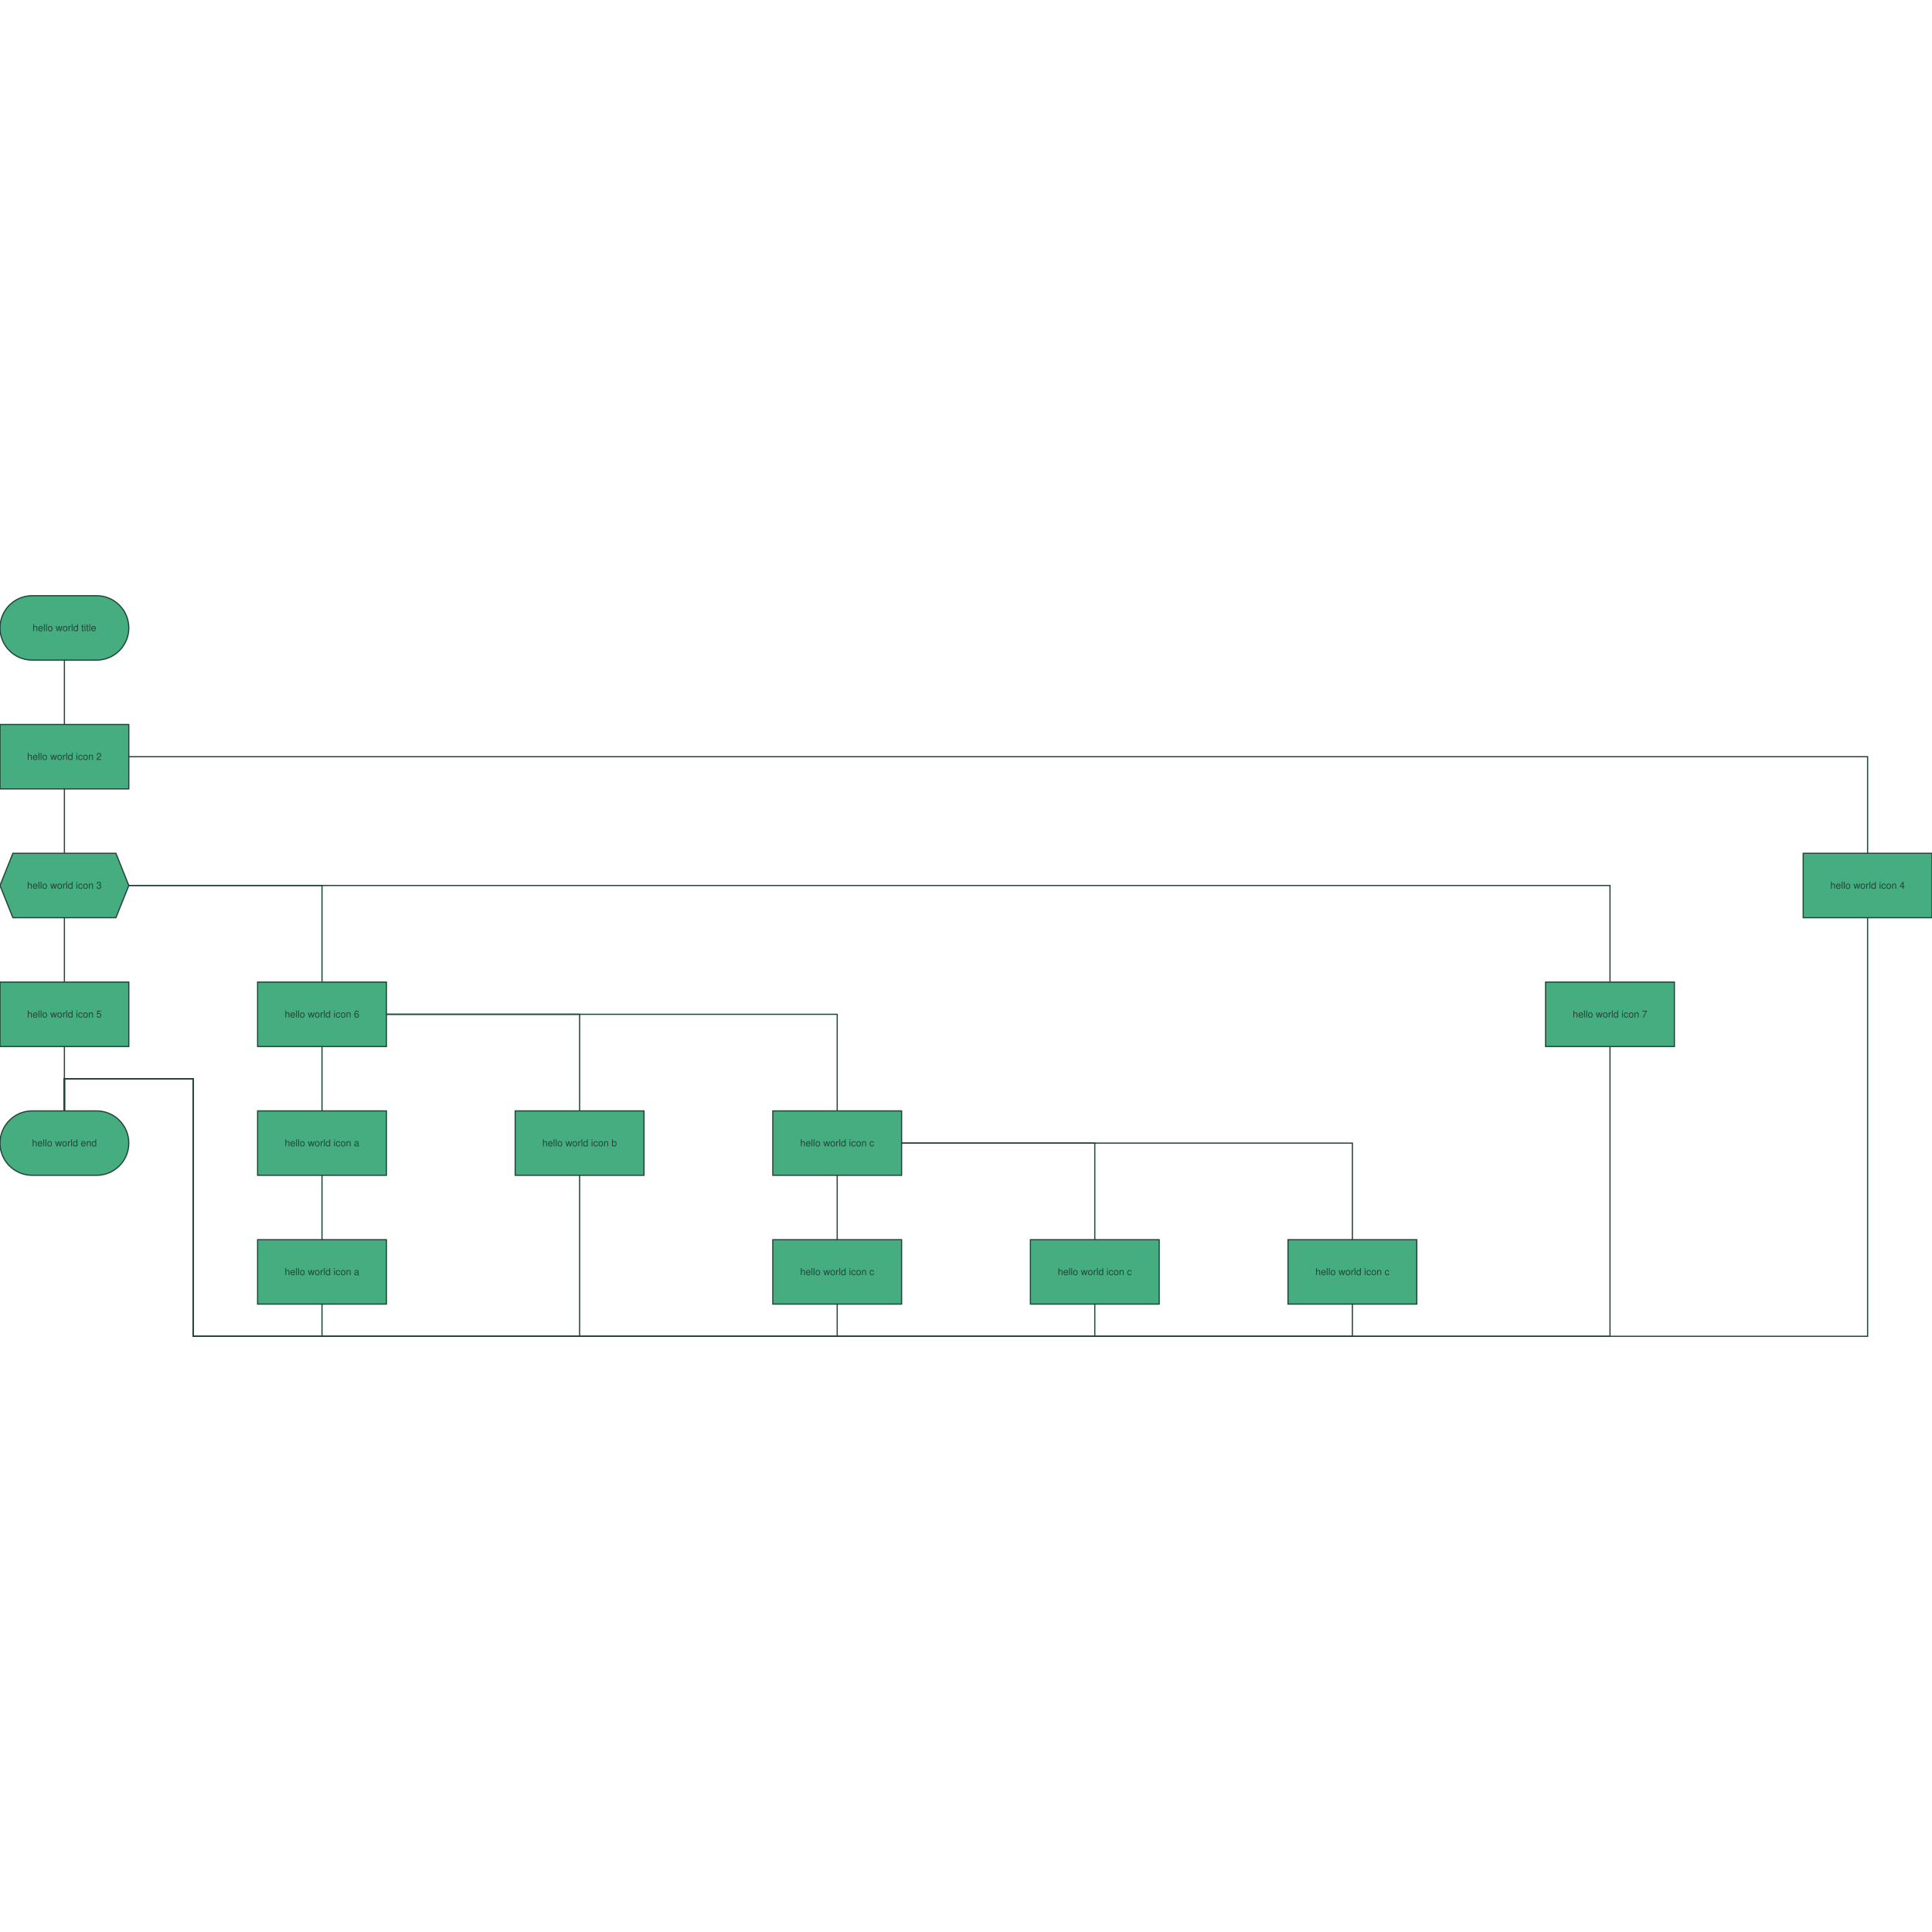
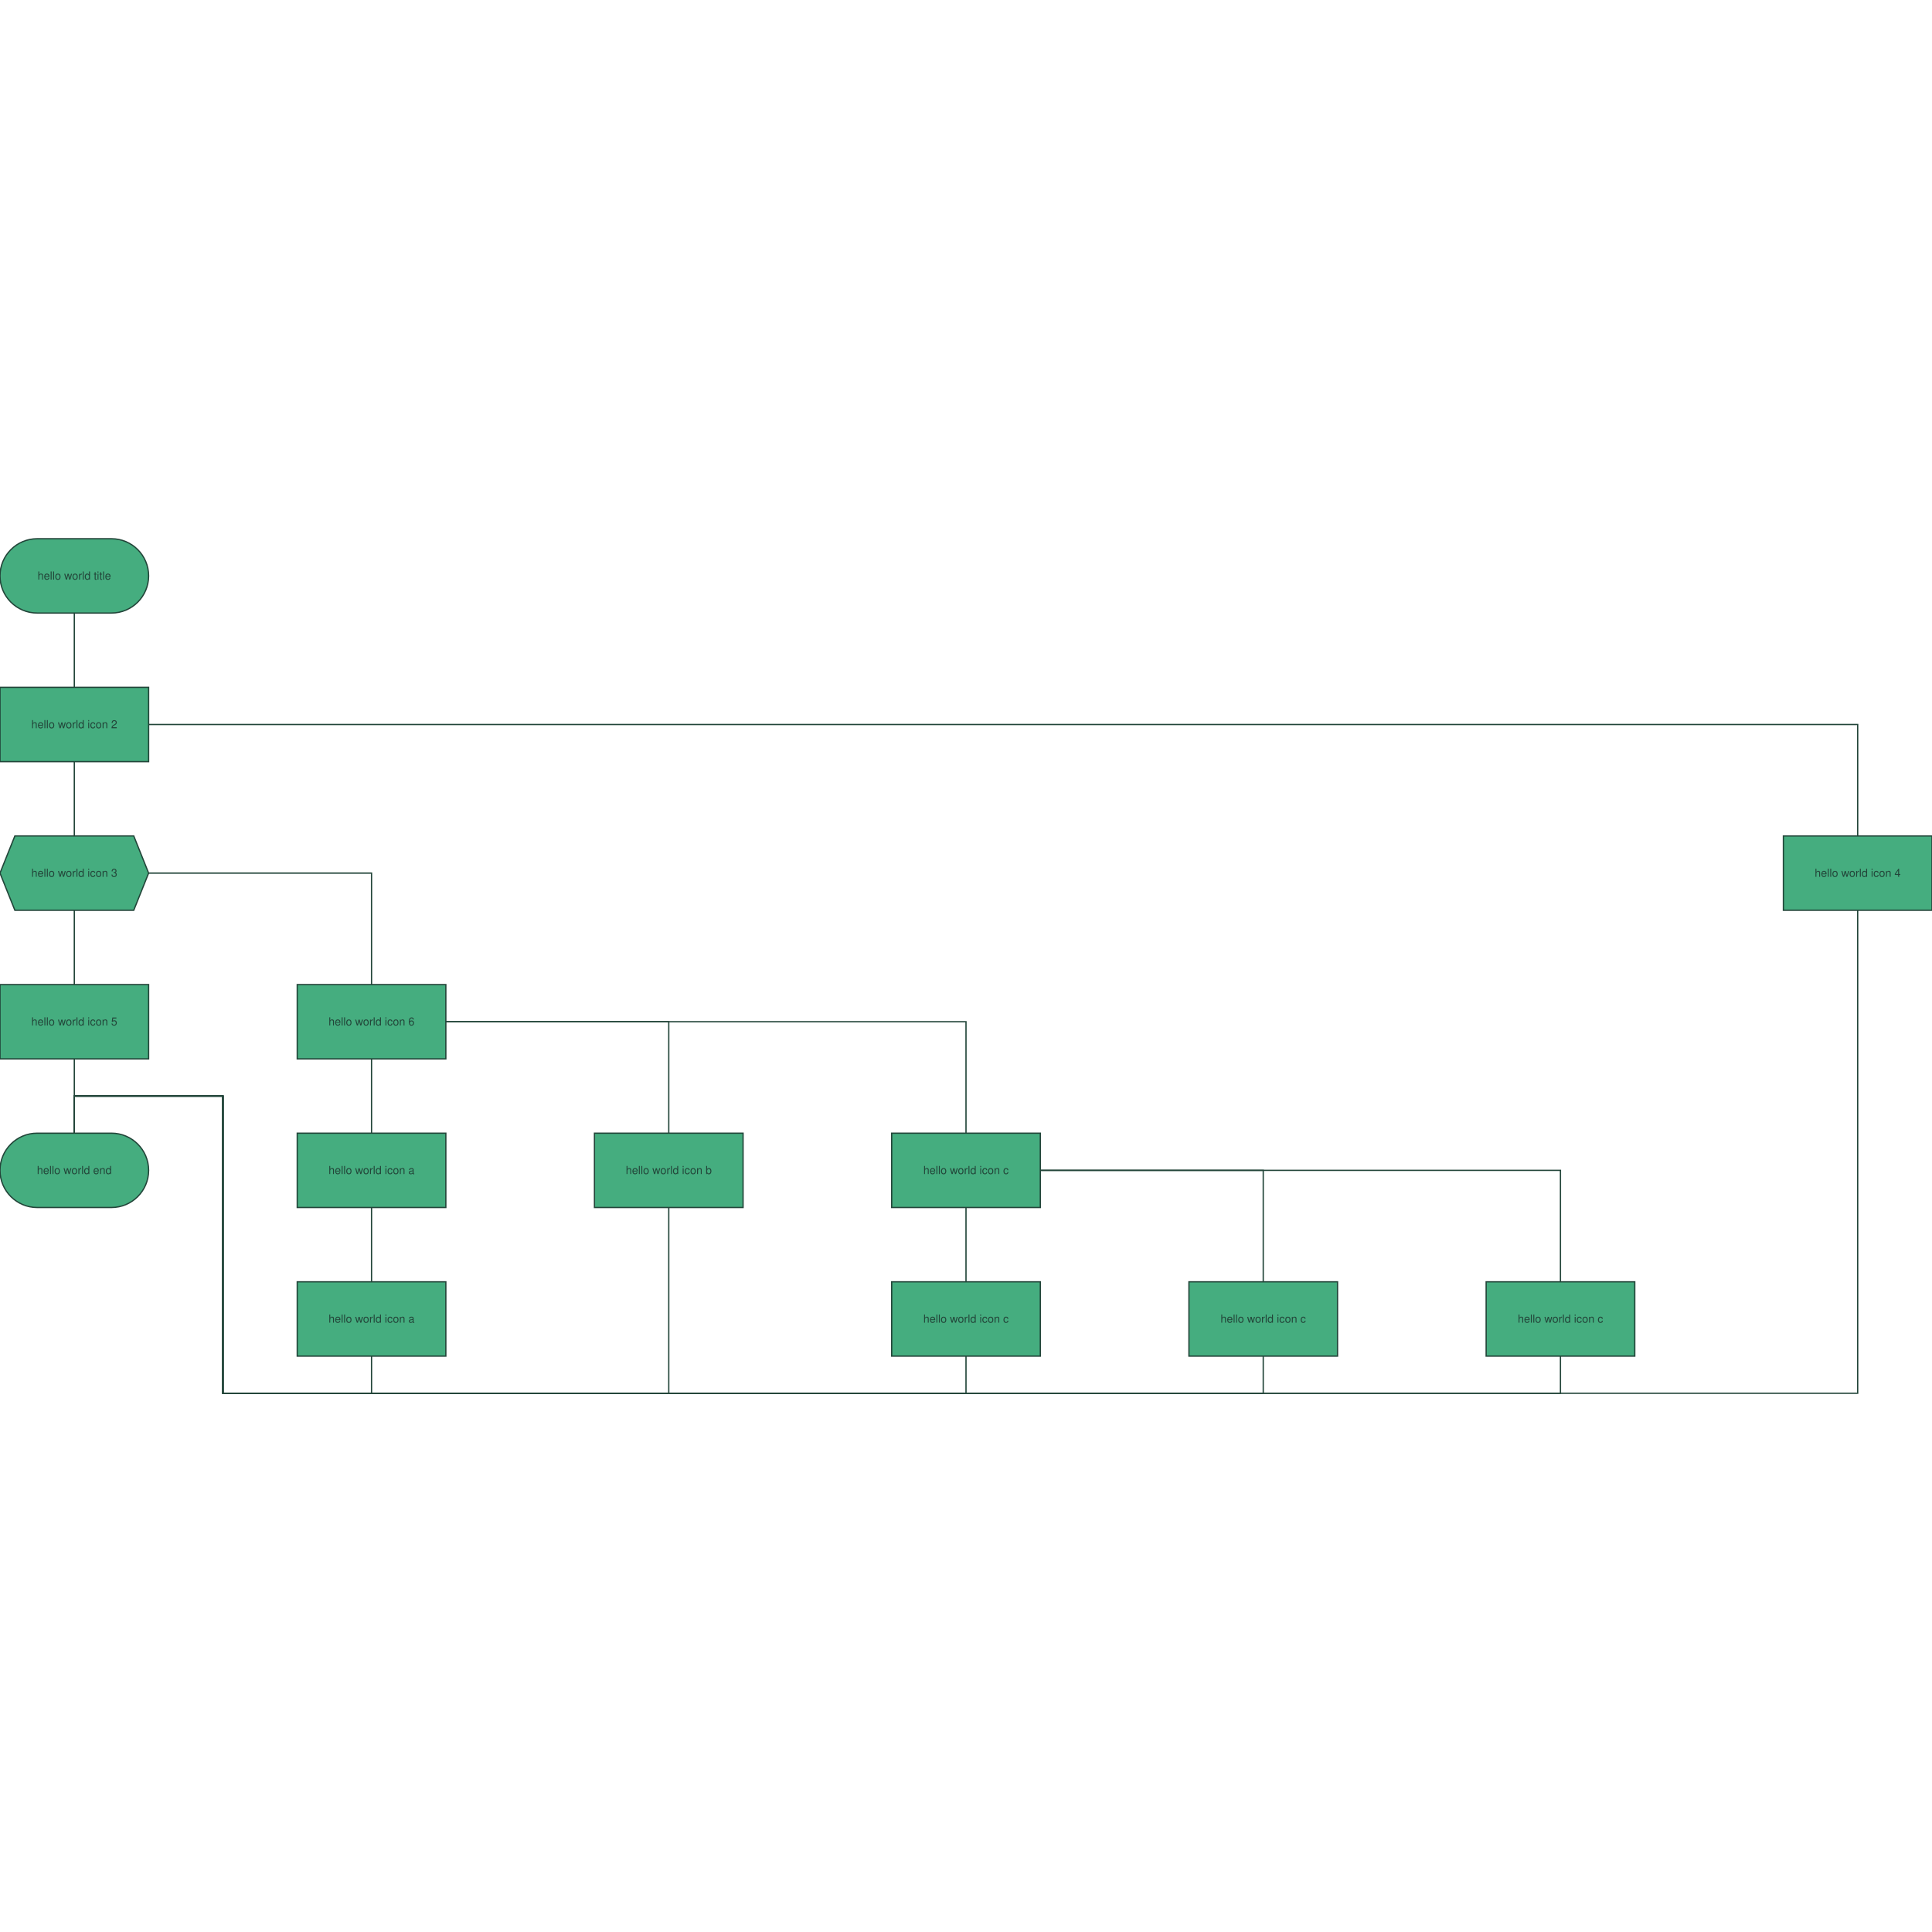
<svg xmlns="http://www.w3.org/2000/svg" font-size="1" viewBox="0.0 0.0 1000.0 1000.0" stroke="rgb(0,0,0)" width="1000" stroke-opacity="1" height="1000" version="1.1">
  <defs />
-   <g stroke-linejoin="miter" fill-opacity="0.0" fill="rgb(0,0,0)" stroke="rgb(34,69,57)" stroke-linecap="butt" stroke-miterlimit="10.0" stroke-opacity="1.0" stroke-width="0.619">
-     <path d="M 966.667,458.333 v 233.333 h -866.667 v -133.333 h -66.667 v 33.333 " />
+   <g stroke-linejoin="miter" fill-opacity="0.0" fill="rgb(0,0,0)" stroke="rgb(34,69,57)" stroke-linecap="butt" stroke-miterlimit="10.0" stroke-opacity="1.0" stroke-width="0.665">
+     <path d="M 961.538,451.923 v 269.231 h -846.154 v -153.846 h -76.923 v 38.462 " />
  </g>
-   <g stroke-linejoin="miter" fill-opacity="0.0" fill="rgb(0,0,0)" stroke="rgb(34,69,57)" stroke-linecap="butt" stroke-miterlimit="10.0" stroke-opacity="1.0" stroke-width="0.619">
-     <path d="M 833.333,525 v 166.667 h -733.333 v -133.333 h -66.667 v 33.333 " />
+   <g stroke-linejoin="miter" fill-opacity="0.0" fill="rgb(0,0,0)" stroke="rgb(34,69,57)" stroke-linecap="butt" stroke-miterlimit="10.0" stroke-opacity="1.0" stroke-width="0.665">
+     <path d="M 807.692,682.692 v 38.462 h -692.308 v -153.846 h -76.923 v 38.462 " />
  </g>
-   <g stroke-linejoin="miter" fill-opacity="0.0" fill="rgb(0,0,0)" stroke="rgb(34,69,57)" stroke-linecap="butt" stroke-miterlimit="10.0" stroke-opacity="1.0" stroke-width="0.619">
-     <path d="M 700,658.333 v 33.333 h -600 v -133.333 h -66.667 v 33.333 " />
+   <g stroke-linejoin="miter" fill-opacity="0.0" fill="rgb(0,0,0)" stroke="rgb(34,69,57)" stroke-linecap="butt" stroke-miterlimit="10.0" stroke-opacity="1.0" stroke-width="0.665">
+     <path d="M 653.846,682.692 v 38.462 h -538.462 v -153.846 h -76.923 v 38.462 " />
  </g>
-   <g stroke-linejoin="miter" fill-opacity="0.0" fill="rgb(0,0,0)" stroke="rgb(34,69,57)" stroke-linecap="butt" stroke-miterlimit="10.0" stroke-opacity="1.0" stroke-width="0.619">
-     <path d="M 566.667,658.333 v 33.333 h -466.667 v -133.333 h -66.667 v 33.333 " />
+   <g stroke-linejoin="miter" fill-opacity="0.0" fill="rgb(0,0,0)" stroke="rgb(34,69,57)" stroke-linecap="butt" stroke-miterlimit="10.0" stroke-opacity="1.0" stroke-width="0.665">
+     <path d="M 500,682.692 v 38.462 h -384.615 v -153.846 h -76.923 v 38.462 " />
  </g>
-   <g stroke-linejoin="miter" fill-opacity="0.0" fill="rgb(0,0,0)" stroke="rgb(34,69,57)" stroke-linecap="butt" stroke-miterlimit="10.0" stroke-opacity="1.0" stroke-width="0.619">
-     <path d="M 433.333,658.333 v 33.333 h -333.333 v -133.333 h -66.667 v 33.333 " />
+   <g stroke-linejoin="miter" fill-opacity="0.0" fill="rgb(0,0,0)" stroke="rgb(34,69,57)" stroke-linecap="butt" stroke-miterlimit="10.0" stroke-opacity="1.0" stroke-width="0.665">
+     <path d="M 500,605.769 h 307.692 v 76.923 " />
  </g>
-   <g stroke-linejoin="miter" fill-opacity="0.0" fill="rgb(0,0,0)" stroke="rgb(34,69,57)" stroke-linecap="butt" stroke-miterlimit="10.0" stroke-opacity="1.0" stroke-width="0.619">
-     <path d="M 433.333,591.667 h 266.667 v 66.667 " />
+   <g stroke-linejoin="miter" fill-opacity="0.0" fill="rgb(0,0,0)" stroke="rgb(34,69,57)" stroke-linecap="butt" stroke-miterlimit="10.0" stroke-opacity="1.0" stroke-width="0.665">
+     <path d="M 500,605.769 h 153.846 v 76.923 " />
  </g>
-   <g stroke-linejoin="miter" fill-opacity="0.0" fill="rgb(0,0,0)" stroke="rgb(34,69,57)" stroke-linecap="butt" stroke-miterlimit="10.0" stroke-opacity="1.0" stroke-width="0.619">
-     <path d="M 433.333,591.667 h 133.333 v 66.667 " />
+   <g stroke-linejoin="miter" fill-opacity="0.0" fill="rgb(0,0,0)" stroke="rgb(34,69,57)" stroke-linecap="butt" stroke-miterlimit="10.0" stroke-opacity="1.0" stroke-width="0.665">
+     <path d="M 500,605.769 h 0 v 76.923 " />
  </g>
-   <g stroke-linejoin="miter" fill-opacity="0.0" fill="rgb(0,0,0)" stroke="rgb(34,69,57)" stroke-linecap="butt" stroke-miterlimit="10.0" stroke-opacity="1.0" stroke-width="0.619">
-     <path d="M 433.333,591.667 h 0 v 66.667 " />
+   <g stroke-linejoin="miter" fill-opacity="0.0" fill="rgb(0,0,0)" stroke="rgb(34,69,57)" stroke-linecap="butt" stroke-miterlimit="10.0" stroke-opacity="1.0" stroke-width="0.665">
+     <path d="M 346.154,605.769 v 115.385 h -230.769 v -153.846 h -76.923 v 38.462 " />
  </g>
-   <g stroke-linejoin="miter" fill-opacity="0.0" fill="rgb(0,0,0)" stroke="rgb(34,69,57)" stroke-linecap="butt" stroke-miterlimit="10.0" stroke-opacity="1.0" stroke-width="0.619">
-     <path d="M 300,591.667 v 100 h -200 v -133.333 h -66.667 v 33.333 " />
+   <g stroke-linejoin="miter" fill-opacity="0.0" fill="rgb(0,0,0)" stroke="rgb(34,69,57)" stroke-linecap="butt" stroke-miterlimit="10.0" stroke-opacity="1.0" stroke-width="0.665">
+     <path d="M 192.308,682.692 v 38.462 h -76.923 v -153.846 h -76.923 v 38.462 " />
  </g>
-   <g stroke-linejoin="miter" fill-opacity="0.0" fill="rgb(0,0,0)" stroke="rgb(34,69,57)" stroke-linecap="butt" stroke-miterlimit="10.0" stroke-opacity="1.0" stroke-width="0.619">
-     <path d="M 166.667,658.333 v 33.333 h -66.667 v -133.333 h -66.667 v 33.333 " />
+   <g stroke-linejoin="miter" fill-opacity="0.0" fill="rgb(0,0,0)" stroke="rgb(34,69,57)" stroke-linecap="butt" stroke-miterlimit="10.0" stroke-opacity="1.0" stroke-width="0.665">
+     <path d="M 192.308,605.769 h 0 v 76.923 " />
  </g>
-   <g stroke-linejoin="miter" fill-opacity="0.0" fill="rgb(0,0,0)" stroke="rgb(34,69,57)" stroke-linecap="butt" stroke-miterlimit="10.0" stroke-opacity="1.0" stroke-width="0.619">
-     <path d="M 166.667,591.667 h 0 v 66.667 " />
+   <g stroke-linejoin="miter" fill-opacity="0.0" fill="rgb(0,0,0)" stroke="rgb(34,69,57)" stroke-linecap="butt" stroke-miterlimit="10.0" stroke-opacity="1.0" stroke-width="0.665">
+     <path d="M 192.308,528.846 h 307.692 v 76.923 " />
  </g>
-   <g stroke-linejoin="miter" fill-opacity="0.0" fill="rgb(0,0,0)" stroke="rgb(34,69,57)" stroke-linecap="butt" stroke-miterlimit="10.0" stroke-opacity="1.0" stroke-width="0.619">
-     <path d="M 166.667,525 h 266.667 v 66.667 " />
+   <g stroke-linejoin="miter" fill-opacity="0.0" fill="rgb(0,0,0)" stroke="rgb(34,69,57)" stroke-linecap="butt" stroke-miterlimit="10.0" stroke-opacity="1.0" stroke-width="0.665">
+     <path d="M 192.308,528.846 h 153.846 v 76.923 " />
  </g>
-   <g stroke-linejoin="miter" fill-opacity="0.0" fill="rgb(0,0,0)" stroke="rgb(34,69,57)" stroke-linecap="butt" stroke-miterlimit="10.0" stroke-opacity="1.0" stroke-width="0.619">
-     <path d="M 166.667,525 h 133.333 v 66.667 " />
+   <g stroke-linejoin="miter" fill-opacity="0.0" fill="rgb(0,0,0)" stroke="rgb(34,69,57)" stroke-linecap="butt" stroke-miterlimit="10.0" stroke-opacity="1.0" stroke-width="0.665">
+     <path d="M 192.308,528.846 h 0 v 76.923 " />
  </g>
-   <g stroke-linejoin="miter" fill-opacity="0.0" fill="rgb(0,0,0)" stroke="rgb(34,69,57)" stroke-linecap="butt" stroke-miterlimit="10.0" stroke-opacity="1.0" stroke-width="0.619">
-     <path d="M 166.667,525 h 0 v 66.667 " />
+   <g stroke-linejoin="miter" fill-opacity="0.0" fill="rgb(0,0,0)" stroke="rgb(34,69,57)" stroke-linecap="butt" stroke-miterlimit="10.0" stroke-opacity="1.0" stroke-width="0.665">
+     <path d="M 38.462,528.846 h 0 v 76.923 " />
  </g>
-   <g stroke-linejoin="miter" fill-opacity="0.0" fill="rgb(0,0,0)" stroke="rgb(34,69,57)" stroke-linecap="butt" stroke-miterlimit="10.0" stroke-opacity="1.0" stroke-width="0.619">
-     <path d="M 33.333,525 h 0 v 66.667 " />
+   <g stroke-linejoin="miter" fill-opacity="0.0" fill="rgb(0,0,0)" stroke="rgb(34,69,57)" stroke-linecap="butt" stroke-miterlimit="10.0" stroke-opacity="1.0" stroke-width="0.665">
+     <path d="M 38.462,451.923 h 153.846 v 76.923 " />
  </g>
-   <g stroke-linejoin="miter" fill-opacity="0.0" fill="rgb(0,0,0)" stroke="rgb(34,69,57)" stroke-linecap="butt" stroke-miterlimit="10.0" stroke-opacity="1.0" stroke-width="0.619">
-     <path d="M 33.333,458.333 h 800 v 66.667 " />
+   <g stroke-linejoin="miter" fill-opacity="0.0" fill="rgb(0,0,0)" stroke="rgb(34,69,57)" stroke-linecap="butt" stroke-miterlimit="10.0" stroke-opacity="1.0" stroke-width="0.665">
+     <path d="M 38.462,451.923 h 0 v 76.923 " />
  </g>
-   <g stroke-linejoin="miter" fill-opacity="0.0" fill="rgb(0,0,0)" stroke="rgb(34,69,57)" stroke-linecap="butt" stroke-miterlimit="10.0" stroke-opacity="1.0" stroke-width="0.619">
-     <path d="M 33.333,458.333 h 133.333 v 66.667 " />
+   <g stroke-linejoin="miter" fill-opacity="0.0" fill="rgb(0,0,0)" stroke="rgb(34,69,57)" stroke-linecap="butt" stroke-miterlimit="10.0" stroke-opacity="1.0" stroke-width="0.665">
+     <path d="M 38.462,375 h 923.077 v 76.923 " />
  </g>
-   <g stroke-linejoin="miter" fill-opacity="0.0" fill="rgb(0,0,0)" stroke="rgb(34,69,57)" stroke-linecap="butt" stroke-miterlimit="10.0" stroke-opacity="1.0" stroke-width="0.619">
-     <path d="M 33.333,458.333 h 0 v 66.667 " />
+   <g stroke-linejoin="miter" fill-opacity="0.0" fill="rgb(0,0,0)" stroke="rgb(34,69,57)" stroke-linecap="butt" stroke-miterlimit="10.0" stroke-opacity="1.0" stroke-width="0.665">
+     <path d="M 38.462,375 h 0 v 76.923 " />
  </g>
-   <g stroke-linejoin="miter" fill-opacity="0.0" fill="rgb(0,0,0)" stroke="rgb(34,69,57)" stroke-linecap="butt" stroke-miterlimit="10.0" stroke-opacity="1.0" stroke-width="0.619">
-     <path d="M 33.333,391.667 h 933.333 v 66.667 " />
+   <g stroke-linejoin="miter" fill-opacity="0.0" fill="rgb(0,0,0)" stroke="rgb(34,69,57)" stroke-linecap="butt" stroke-miterlimit="10.0" stroke-opacity="1.0" stroke-width="0.665">
+     <path d="M 38.462,298.077 h 0 v 76.923 " />
  </g>
-   <g stroke-linejoin="miter" fill-opacity="0.0" fill="rgb(0,0,0)" stroke="rgb(34,69,57)" stroke-linecap="butt" stroke-miterlimit="10.0" stroke-opacity="1.0" stroke-width="0.619">
-     <path d="M 33.333,391.667 h 0 v 66.667 " />
+   <g stroke-linejoin="miter" fill-opacity="1.0" fill="rgb(69,173,127)" stroke="rgb(34,69,57)" stroke-linecap="butt" stroke-miterlimit="10.0" stroke-opacity="1.0" stroke-width="0.665">
+     <path d="M 1000,471.154 l -0,-38.462 h -76.923 l -0,38.462 Z" />
  </g>
-   <g stroke-linejoin="miter" fill-opacity="0.0" fill="rgb(0,0,0)" stroke="rgb(34,69,57)" stroke-linecap="butt" stroke-miterlimit="10.0" stroke-opacity="1.0" stroke-width="0.619">
-     <path d="M 33.333,325 h 0 v 66.667 " />
+   <g stroke-linejoin="miter" fill-opacity="1.0" font-size="5.769px" fill="rgb(34,69,57)" stroke="rgb(0,0,0)" font-weight="300" font-family="helvetica" stroke-linecap="butt" stroke-miterlimit="10.0" stroke-opacity="1.0" stroke-width="2.66">
+     <text transform="matrix(1,0,0,1,961.5385,451.9231)" stroke="none" dominant-baseline="middle" text-anchor="middle">hello world icon 4</text>
  </g>
-   <g stroke-linejoin="miter" fill-opacity="1.0" fill="rgb(69,173,127)" stroke="rgb(34,69,57)" stroke-linecap="butt" stroke-miterlimit="10.0" stroke-opacity="1.0" stroke-width="0.619">
-     <path d="M 1000,475 l -0,-33.333 h -66.667 l -0,33.333 Z" />
+   <g stroke-linejoin="miter" fill-opacity="1.0" fill="rgb(69,173,127)" stroke="rgb(34,69,57)" stroke-linecap="butt" stroke-miterlimit="10.0" stroke-opacity="1.0" stroke-width="0.665">
+     <path d="M 846.154,701.923 l -0,-38.462 h -76.923 l -0,38.462 Z" />
  </g>
-   <g stroke-linejoin="miter" fill-opacity="1.0" font-size="5.0px" fill="rgb(34,69,57)" stroke="rgb(0,0,0)" font-weight="300" font-family="helvetica" stroke-linecap="butt" stroke-miterlimit="10.0" stroke-opacity="1.0" stroke-width="2.477">
-     <text transform="matrix(1,0,0,1,966.6667,458.3333)" stroke="none" dominant-baseline="middle" text-anchor="middle">hello world icon 4</text>
+   <g stroke-linejoin="miter" fill-opacity="1.0" font-size="5.769px" fill="rgb(34,69,57)" stroke="rgb(0,0,0)" font-weight="300" font-family="helvetica" stroke-linecap="butt" stroke-miterlimit="10.0" stroke-opacity="1.0" stroke-width="2.66">
+     <text transform="matrix(1,0,0,1,807.6923,682.6923)" stroke="none" dominant-baseline="middle" text-anchor="middle">hello world icon c</text>
  </g>
-   <g stroke-linejoin="miter" fill-opacity="1.0" fill="rgb(69,173,127)" stroke="rgb(34,69,57)" stroke-linecap="butt" stroke-miterlimit="10.0" stroke-opacity="1.0" stroke-width="0.619">
-     <path d="M 866.667,541.667 l -0,-33.333 h -66.667 l -0,33.333 Z" />
+   <g stroke-linejoin="miter" fill-opacity="1.0" fill="rgb(69,173,127)" stroke="rgb(34,69,57)" stroke-linecap="butt" stroke-miterlimit="10.0" stroke-opacity="1.0" stroke-width="0.665">
+     <path d="M 692.308,701.923 l -0,-38.462 h -76.923 l -0,38.462 Z" />
  </g>
-   <g stroke-linejoin="miter" fill-opacity="1.0" font-size="5.0px" fill="rgb(34,69,57)" stroke="rgb(0,0,0)" font-weight="300" font-family="helvetica" stroke-linecap="butt" stroke-miterlimit="10.0" stroke-opacity="1.0" stroke-width="2.477">
-     <text transform="matrix(1,0,0,1,833.3333,525)" stroke="none" dominant-baseline="middle" text-anchor="middle">hello world icon 7</text>
+   <g stroke-linejoin="miter" fill-opacity="1.0" font-size="5.769px" fill="rgb(34,69,57)" stroke="rgb(0,0,0)" font-weight="300" font-family="helvetica" stroke-linecap="butt" stroke-miterlimit="10.0" stroke-opacity="1.0" stroke-width="2.66">
+     <text transform="matrix(1,0,0,1,653.8462,682.6923)" stroke="none" dominant-baseline="middle" text-anchor="middle">hello world icon c</text>
  </g>
-   <g stroke-linejoin="miter" fill-opacity="1.0" fill="rgb(69,173,127)" stroke="rgb(34,69,57)" stroke-linecap="butt" stroke-miterlimit="10.0" stroke-opacity="1.0" stroke-width="0.619">
-     <path d="M 733.333,675 l -0,-33.333 h -66.667 l -0,33.333 Z" />
+   <g stroke-linejoin="miter" fill-opacity="1.0" fill="rgb(69,173,127)" stroke="rgb(34,69,57)" stroke-linecap="butt" stroke-miterlimit="10.0" stroke-opacity="1.0" stroke-width="0.665">
+     <path d="M 538.462,701.923 l -0,-38.462 h -76.923 l -0,38.462 Z" />
  </g>
-   <g stroke-linejoin="miter" fill-opacity="1.0" font-size="5.0px" fill="rgb(34,69,57)" stroke="rgb(0,0,0)" font-weight="300" font-family="helvetica" stroke-linecap="butt" stroke-miterlimit="10.0" stroke-opacity="1.0" stroke-width="2.477">
-     <text transform="matrix(1,0,0,1,700,658.3333)" stroke="none" dominant-baseline="middle" text-anchor="middle">hello world icon c</text>
+   <g stroke-linejoin="miter" fill-opacity="1.0" font-size="5.769px" fill="rgb(34,69,57)" stroke="rgb(0,0,0)" font-weight="300" font-family="helvetica" stroke-linecap="butt" stroke-miterlimit="10.0" stroke-opacity="1.0" stroke-width="2.66">
+     <text transform="matrix(1,0,0,1,500,682.6923)" stroke="none" dominant-baseline="middle" text-anchor="middle">hello world icon c</text>
  </g>
-   <g stroke-linejoin="miter" fill-opacity="1.0" fill="rgb(69,173,127)" stroke="rgb(34,69,57)" stroke-linecap="butt" stroke-miterlimit="10.0" stroke-opacity="1.0" stroke-width="0.619">
-     <path d="M 600,675 l -0,-33.333 h -66.667 l -0,33.333 Z" />
+   <g stroke-linejoin="miter" fill-opacity="1.0" fill="rgb(69,173,127)" stroke="rgb(34,69,57)" stroke-linecap="butt" stroke-miterlimit="10.0" stroke-opacity="1.0" stroke-width="0.665">
+     <path d="M 538.462,625 l -0,-38.462 h -76.923 l -0,38.462 Z" />
  </g>
-   <g stroke-linejoin="miter" fill-opacity="1.0" font-size="5.0px" fill="rgb(34,69,57)" stroke="rgb(0,0,0)" font-weight="300" font-family="helvetica" stroke-linecap="butt" stroke-miterlimit="10.0" stroke-opacity="1.0" stroke-width="2.477">
-     <text transform="matrix(1,0,0,1,566.6667,658.3333)" stroke="none" dominant-baseline="middle" text-anchor="middle">hello world icon c</text>
+   <g stroke-linejoin="miter" fill-opacity="1.0" font-size="5.769px" fill="rgb(34,69,57)" stroke="rgb(0,0,0)" font-weight="300" font-family="helvetica" stroke-linecap="butt" stroke-miterlimit="10.0" stroke-opacity="1.0" stroke-width="2.66">
+     <text transform="matrix(1,0,0,1,500,605.7692)" stroke="none" dominant-baseline="middle" text-anchor="middle">hello world icon c</text>
  </g>
-   <g stroke-linejoin="miter" fill-opacity="1.0" fill="rgb(69,173,127)" stroke="rgb(34,69,57)" stroke-linecap="butt" stroke-miterlimit="10.0" stroke-opacity="1.0" stroke-width="0.619">
-     <path d="M 466.667,675 l -0,-33.333 h -66.667 l -0,33.333 Z" />
+   <g stroke-linejoin="miter" fill-opacity="1.0" fill="rgb(69,173,127)" stroke="rgb(34,69,57)" stroke-linecap="butt" stroke-miterlimit="10.0" stroke-opacity="1.0" stroke-width="0.665">
+     <path d="M 384.615,625 l -0,-38.462 h -76.923 l -0,38.462 Z" />
  </g>
-   <g stroke-linejoin="miter" fill-opacity="1.0" font-size="5.0px" fill="rgb(34,69,57)" stroke="rgb(0,0,0)" font-weight="300" font-family="helvetica" stroke-linecap="butt" stroke-miterlimit="10.0" stroke-opacity="1.0" stroke-width="2.477">
-     <text transform="matrix(1,0,0,1,433.3333,658.3333)" stroke="none" dominant-baseline="middle" text-anchor="middle">hello world icon c</text>
+   <g stroke-linejoin="miter" fill-opacity="1.0" font-size="5.769px" fill="rgb(34,69,57)" stroke="rgb(0,0,0)" font-weight="300" font-family="helvetica" stroke-linecap="butt" stroke-miterlimit="10.0" stroke-opacity="1.0" stroke-width="2.66">
+     <text transform="matrix(1,0,0,1,346.1538,605.7692)" stroke="none" dominant-baseline="middle" text-anchor="middle">hello world icon b</text>
  </g>
-   <g stroke-linejoin="miter" fill-opacity="1.0" fill="rgb(69,173,127)" stroke="rgb(34,69,57)" stroke-linecap="butt" stroke-miterlimit="10.0" stroke-opacity="1.0" stroke-width="0.619">
-     <path d="M 466.667,608.333 l -0,-33.333 h -66.667 l -0,33.333 Z" />
+   <g stroke-linejoin="miter" fill-opacity="1.0" fill="rgb(69,173,127)" stroke="rgb(34,69,57)" stroke-linecap="butt" stroke-miterlimit="10.0" stroke-opacity="1.0" stroke-width="0.665">
+     <path d="M 230.769,701.923 l -0,-38.462 h -76.923 l -0,38.462 Z" />
  </g>
-   <g stroke-linejoin="miter" fill-opacity="1.0" font-size="5.0px" fill="rgb(34,69,57)" stroke="rgb(0,0,0)" font-weight="300" font-family="helvetica" stroke-linecap="butt" stroke-miterlimit="10.0" stroke-opacity="1.0" stroke-width="2.477">
-     <text transform="matrix(1,0,0,1,433.3333,591.6667)" stroke="none" dominant-baseline="middle" text-anchor="middle">hello world icon c</text>
+   <g stroke-linejoin="miter" fill-opacity="1.0" font-size="5.769px" fill="rgb(34,69,57)" stroke="rgb(0,0,0)" font-weight="300" font-family="helvetica" stroke-linecap="butt" stroke-miterlimit="10.0" stroke-opacity="1.0" stroke-width="2.66">
+     <text transform="matrix(1,0,0,1,192.3077,682.6923)" stroke="none" dominant-baseline="middle" text-anchor="middle">hello world icon a</text>
  </g>
-   <g stroke-linejoin="miter" fill-opacity="1.0" fill="rgb(69,173,127)" stroke="rgb(34,69,57)" stroke-linecap="butt" stroke-miterlimit="10.0" stroke-opacity="1.0" stroke-width="0.619">
-     <path d="M 333.333,608.333 l -0,-33.333 h -66.667 l -0,33.333 Z" />
+   <g stroke-linejoin="miter" fill-opacity="1.0" fill="rgb(69,173,127)" stroke="rgb(34,69,57)" stroke-linecap="butt" stroke-miterlimit="10.0" stroke-opacity="1.0" stroke-width="0.665">
+     <path d="M 230.769,625 l -0,-38.462 h -76.923 l -0,38.462 Z" />
  </g>
-   <g stroke-linejoin="miter" fill-opacity="1.0" font-size="5.0px" fill="rgb(34,69,57)" stroke="rgb(0,0,0)" font-weight="300" font-family="helvetica" stroke-linecap="butt" stroke-miterlimit="10.0" stroke-opacity="1.0" stroke-width="2.477">
-     <text transform="matrix(1,0,0,1,300,591.6667)" stroke="none" dominant-baseline="middle" text-anchor="middle">hello world icon b</text>
+   <g stroke-linejoin="miter" fill-opacity="1.0" font-size="5.769px" fill="rgb(34,69,57)" stroke="rgb(0,0,0)" font-weight="300" font-family="helvetica" stroke-linecap="butt" stroke-miterlimit="10.0" stroke-opacity="1.0" stroke-width="2.66">
+     <text transform="matrix(1,0,0,1,192.3077,605.7692)" stroke="none" dominant-baseline="middle" text-anchor="middle">hello world icon a</text>
  </g>
-   <g stroke-linejoin="miter" fill-opacity="1.0" fill="rgb(69,173,127)" stroke="rgb(34,69,57)" stroke-linecap="butt" stroke-miterlimit="10.0" stroke-opacity="1.0" stroke-width="0.619">
-     <path d="M 200,675 l -0,-33.333 h -66.667 l -0,33.333 Z" />
+   <g stroke-linejoin="miter" fill-opacity="1.0" fill="rgb(69,173,127)" stroke="rgb(34,69,57)" stroke-linecap="butt" stroke-miterlimit="10.0" stroke-opacity="1.0" stroke-width="0.665">
+     <path d="M 230.769,548.077 l -0,-38.462 h -76.923 l -0,38.462 Z" />
  </g>
-   <g stroke-linejoin="miter" fill-opacity="1.0" font-size="5.0px" fill="rgb(34,69,57)" stroke="rgb(0,0,0)" font-weight="300" font-family="helvetica" stroke-linecap="butt" stroke-miterlimit="10.0" stroke-opacity="1.0" stroke-width="2.477">
-     <text transform="matrix(1,0,0,1,166.6667,658.3333)" stroke="none" dominant-baseline="middle" text-anchor="middle">hello world icon a</text>
+   <g stroke-linejoin="miter" fill-opacity="1.0" font-size="5.769px" fill="rgb(34,69,57)" stroke="rgb(0,0,0)" font-weight="300" font-family="helvetica" stroke-linecap="butt" stroke-miterlimit="10.0" stroke-opacity="1.0" stroke-width="2.66">
+     <text transform="matrix(1,0,0,1,192.3077,528.8462)" stroke="none" dominant-baseline="middle" text-anchor="middle">hello world icon 6</text>
  </g>
-   <g stroke-linejoin="miter" fill-opacity="1.0" fill="rgb(69,173,127)" stroke="rgb(34,69,57)" stroke-linecap="butt" stroke-miterlimit="10.0" stroke-opacity="1.0" stroke-width="0.619">
-     <path d="M 200,608.333 l -0,-33.333 h -66.667 l -0,33.333 Z" />
+   <g stroke-linejoin="miter" fill-opacity="1.0" fill="rgb(69,173,127)" stroke="rgb(34,69,57)" stroke-linecap="butt" stroke-miterlimit="10.0" stroke-opacity="1.0" stroke-width="0.665">
+     <path d="M 76.923,605.769 h 0 c 0,-10.621 -8.61,-19.231 -19.231 -19.231h -38.462 c -10.621,-0 -19.231,8.61 -19.231 19.231h 0 c -0,10.621 8.61,19.231 19.231 19.231h 38.462 c 10.621,0 19.231,-8.61 19.231 -19.231Z" />
  </g>
-   <g stroke-linejoin="miter" fill-opacity="1.0" font-size="5.0px" fill="rgb(34,69,57)" stroke="rgb(0,0,0)" font-weight="300" font-family="helvetica" stroke-linecap="butt" stroke-miterlimit="10.0" stroke-opacity="1.0" stroke-width="2.477">
-     <text transform="matrix(1,0,0,1,166.6667,591.6667)" stroke="none" dominant-baseline="middle" text-anchor="middle">hello world icon a</text>
+   <g stroke-linejoin="miter" fill-opacity="1.0" font-size="5.769px" fill="rgb(34,69,57)" stroke="rgb(0,0,0)" font-weight="300" font-family="helvetica" stroke-linecap="butt" stroke-miterlimit="10.0" stroke-opacity="1.0" stroke-width="2.66">
+     <text transform="matrix(1,0,0,1,38.4615,605.7692)" stroke="none" dominant-baseline="middle" text-anchor="middle">hello world end</text>
  </g>
-   <g stroke-linejoin="miter" fill-opacity="1.0" fill="rgb(69,173,127)" stroke="rgb(34,69,57)" stroke-linecap="butt" stroke-miterlimit="10.0" stroke-opacity="1.0" stroke-width="0.619">
-     <path d="M 200,541.667 l -0,-33.333 h -66.667 l -0,33.333 Z" />
+   <g stroke-linejoin="miter" fill-opacity="1.0" fill="rgb(69,173,127)" stroke="rgb(34,69,57)" stroke-linecap="butt" stroke-miterlimit="10.0" stroke-opacity="1.0" stroke-width="0.665">
+     <path d="M 76.923,548.077 l -0,-38.462 h -76.923 l -0,38.462 Z" />
  </g>
-   <g stroke-linejoin="miter" fill-opacity="1.0" font-size="5.0px" fill="rgb(34,69,57)" stroke="rgb(0,0,0)" font-weight="300" font-family="helvetica" stroke-linecap="butt" stroke-miterlimit="10.0" stroke-opacity="1.0" stroke-width="2.477">
-     <text transform="matrix(1,0,0,1,166.6667,525)" stroke="none" dominant-baseline="middle" text-anchor="middle">hello world icon 6</text>
+   <g stroke-linejoin="miter" fill-opacity="1.0" font-size="5.769px" fill="rgb(34,69,57)" stroke="rgb(0,0,0)" font-weight="300" font-family="helvetica" stroke-linecap="butt" stroke-miterlimit="10.0" stroke-opacity="1.0" stroke-width="2.66">
+     <text transform="matrix(1,0,0,1,38.4615,528.8462)" stroke="none" dominant-baseline="middle" text-anchor="middle">hello world icon 5</text>
  </g>
-   <g stroke-linejoin="miter" fill-opacity="1.0" fill="rgb(69,173,127)" stroke="rgb(34,69,57)" stroke-linecap="butt" stroke-miterlimit="10.0" stroke-opacity="1.0" stroke-width="0.619">
-     <path d="M 66.667,591.667 h 0 c 0,-9.205 -7.462,-16.667 -16.667 -16.667h -33.333 c -9.205,-0 -16.667,7.462 -16.667 16.667h 0 c -0,9.205 7.462,16.667 16.667 16.667h 33.333 c 9.205,0 16.667,-7.462 16.667 -16.667Z" />
+   <g stroke-linejoin="miter" fill-opacity="1.0" fill="rgb(69,173,127)" stroke="rgb(34,69,57)" stroke-linecap="butt" stroke-miterlimit="10.0" stroke-opacity="1.0" stroke-width="0.665">
+     <path d="M 7.692,471.154 l -7.692,-19.231 l 7.692,-19.231 h 61.538 l 7.692,19.231 l -7.692,19.231 h -61.538 Z" />
  </g>
-   <g stroke-linejoin="miter" fill-opacity="1.0" font-size="5.0px" fill="rgb(34,69,57)" stroke="rgb(0,0,0)" font-weight="300" font-family="helvetica" stroke-linecap="butt" stroke-miterlimit="10.0" stroke-opacity="1.0" stroke-width="2.477">
-     <text transform="matrix(1,0,0,1,33.3333,591.6667)" stroke="none" dominant-baseline="middle" text-anchor="middle">hello world end</text>
+   <g stroke-linejoin="miter" fill-opacity="1.0" font-size="5.769px" fill="rgb(34,69,57)" stroke="rgb(0,0,0)" font-weight="300" font-family="helvetica" stroke-linecap="butt" stroke-miterlimit="10.0" stroke-opacity="1.0" stroke-width="2.66">
+     <text transform="matrix(1,0,0,1,38.4615,451.9231)" stroke="none" dominant-baseline="middle" text-anchor="middle">hello world icon 3</text>
  </g>
-   <g stroke-linejoin="miter" fill-opacity="1.0" fill="rgb(69,173,127)" stroke="rgb(34,69,57)" stroke-linecap="butt" stroke-miterlimit="10.0" stroke-opacity="1.0" stroke-width="0.619">
-     <path d="M 66.667,541.667 l -0,-33.333 h -66.667 l -0,33.333 Z" />
+   <g stroke-linejoin="miter" fill-opacity="1.0" fill="rgb(69,173,127)" stroke="rgb(34,69,57)" stroke-linecap="butt" stroke-miterlimit="10.0" stroke-opacity="1.0" stroke-width="0.665">
+     <path d="M 76.923,394.231 l -0,-38.462 h -76.923 l -0,38.462 Z" />
  </g>
-   <g stroke-linejoin="miter" fill-opacity="1.0" font-size="5.0px" fill="rgb(34,69,57)" stroke="rgb(0,0,0)" font-weight="300" font-family="helvetica" stroke-linecap="butt" stroke-miterlimit="10.0" stroke-opacity="1.0" stroke-width="2.477">
-     <text transform="matrix(1,0,0,1,33.3333,525)" stroke="none" dominant-baseline="middle" text-anchor="middle">hello world icon 5</text>
+   <g stroke-linejoin="miter" fill-opacity="1.0" font-size="5.769px" fill="rgb(34,69,57)" stroke="rgb(0,0,0)" font-weight="300" font-family="helvetica" stroke-linecap="butt" stroke-miterlimit="10.0" stroke-opacity="1.0" stroke-width="2.66">
+     <text transform="matrix(1,0,0,1,38.4615,375)" stroke="none" dominant-baseline="middle" text-anchor="middle">hello world icon 2</text>
  </g>
-   <g stroke-linejoin="miter" fill-opacity="1.0" fill="rgb(69,173,127)" stroke="rgb(34,69,57)" stroke-linecap="butt" stroke-miterlimit="10.0" stroke-opacity="1.0" stroke-width="0.619">
-     <path d="M 6.667,475 l -6.667,-16.667 l 6.667,-16.667 h 53.333 l 6.667,16.667 l -6.667,16.667 h -53.333 Z" />
+   <g stroke-linejoin="miter" fill-opacity="1.0" fill="rgb(69,173,127)" stroke="rgb(34,69,57)" stroke-linecap="butt" stroke-miterlimit="10.0" stroke-opacity="1.0" stroke-width="0.665">
+     <path d="M 76.923,298.077 h 0 c 0,-10.621 -8.61,-19.231 -19.231 -19.231h -38.462 c -10.621,-0 -19.231,8.61 -19.231 19.231h 0 c -0,10.621 8.61,19.231 19.231 19.231h 38.462 c 10.621,0 19.231,-8.61 19.231 -19.231Z" />
  </g>
-   <g stroke-linejoin="miter" fill-opacity="1.0" font-size="5.0px" fill="rgb(34,69,57)" stroke="rgb(0,0,0)" font-weight="300" font-family="helvetica" stroke-linecap="butt" stroke-miterlimit="10.0" stroke-opacity="1.0" stroke-width="2.477">
-     <text transform="matrix(1,0,0,1,33.3333,458.3333)" stroke="none" dominant-baseline="middle" text-anchor="middle">hello world icon 3</text>
-   </g>
-   <g stroke-linejoin="miter" fill-opacity="1.0" fill="rgb(69,173,127)" stroke="rgb(34,69,57)" stroke-linecap="butt" stroke-miterlimit="10.0" stroke-opacity="1.0" stroke-width="0.619">
-     <path d="M 66.667,408.333 l -0,-33.333 h -66.667 l -0,33.333 Z" />
-   </g>
-   <g stroke-linejoin="miter" fill-opacity="1.0" font-size="5.0px" fill="rgb(34,69,57)" stroke="rgb(0,0,0)" font-weight="300" font-family="helvetica" stroke-linecap="butt" stroke-miterlimit="10.0" stroke-opacity="1.0" stroke-width="2.477">
-     <text transform="matrix(1,0,0,1,33.3333,391.6667)" stroke="none" dominant-baseline="middle" text-anchor="middle">hello world icon 2</text>
-   </g>
-   <g stroke-linejoin="miter" fill-opacity="1.0" fill="rgb(69,173,127)" stroke="rgb(34,69,57)" stroke-linecap="butt" stroke-miterlimit="10.0" stroke-opacity="1.0" stroke-width="0.619">
-     <path d="M 66.667,325 h 0 c 0,-9.205 -7.462,-16.667 -16.667 -16.667h -33.333 c -9.205,-0 -16.667,7.462 -16.667 16.667h 0 c -0,9.205 7.462,16.667 16.667 16.667h 33.333 c 9.205,0 16.667,-7.462 16.667 -16.667Z" />
-   </g>
-   <g stroke-linejoin="miter" fill-opacity="1.0" font-size="5.0px" fill="rgb(34,69,57)" stroke="rgb(0,0,0)" font-weight="300" font-family="helvetica" stroke-linecap="butt" stroke-miterlimit="10.0" stroke-opacity="1.0" stroke-width="2.477">
-     <text transform="matrix(1,0,0,1,33.3333,325)" stroke="none" dominant-baseline="middle" text-anchor="middle">hello world title</text>
+   <g stroke-linejoin="miter" fill-opacity="1.0" font-size="5.769px" fill="rgb(34,69,57)" stroke="rgb(0,0,0)" font-weight="300" font-family="helvetica" stroke-linecap="butt" stroke-miterlimit="10.0" stroke-opacity="1.0" stroke-width="2.66">
+     <text transform="matrix(1,0,0,1,38.4615,298.0769)" stroke="none" dominant-baseline="middle" text-anchor="middle">hello world title</text>
  </g>
</svg>
